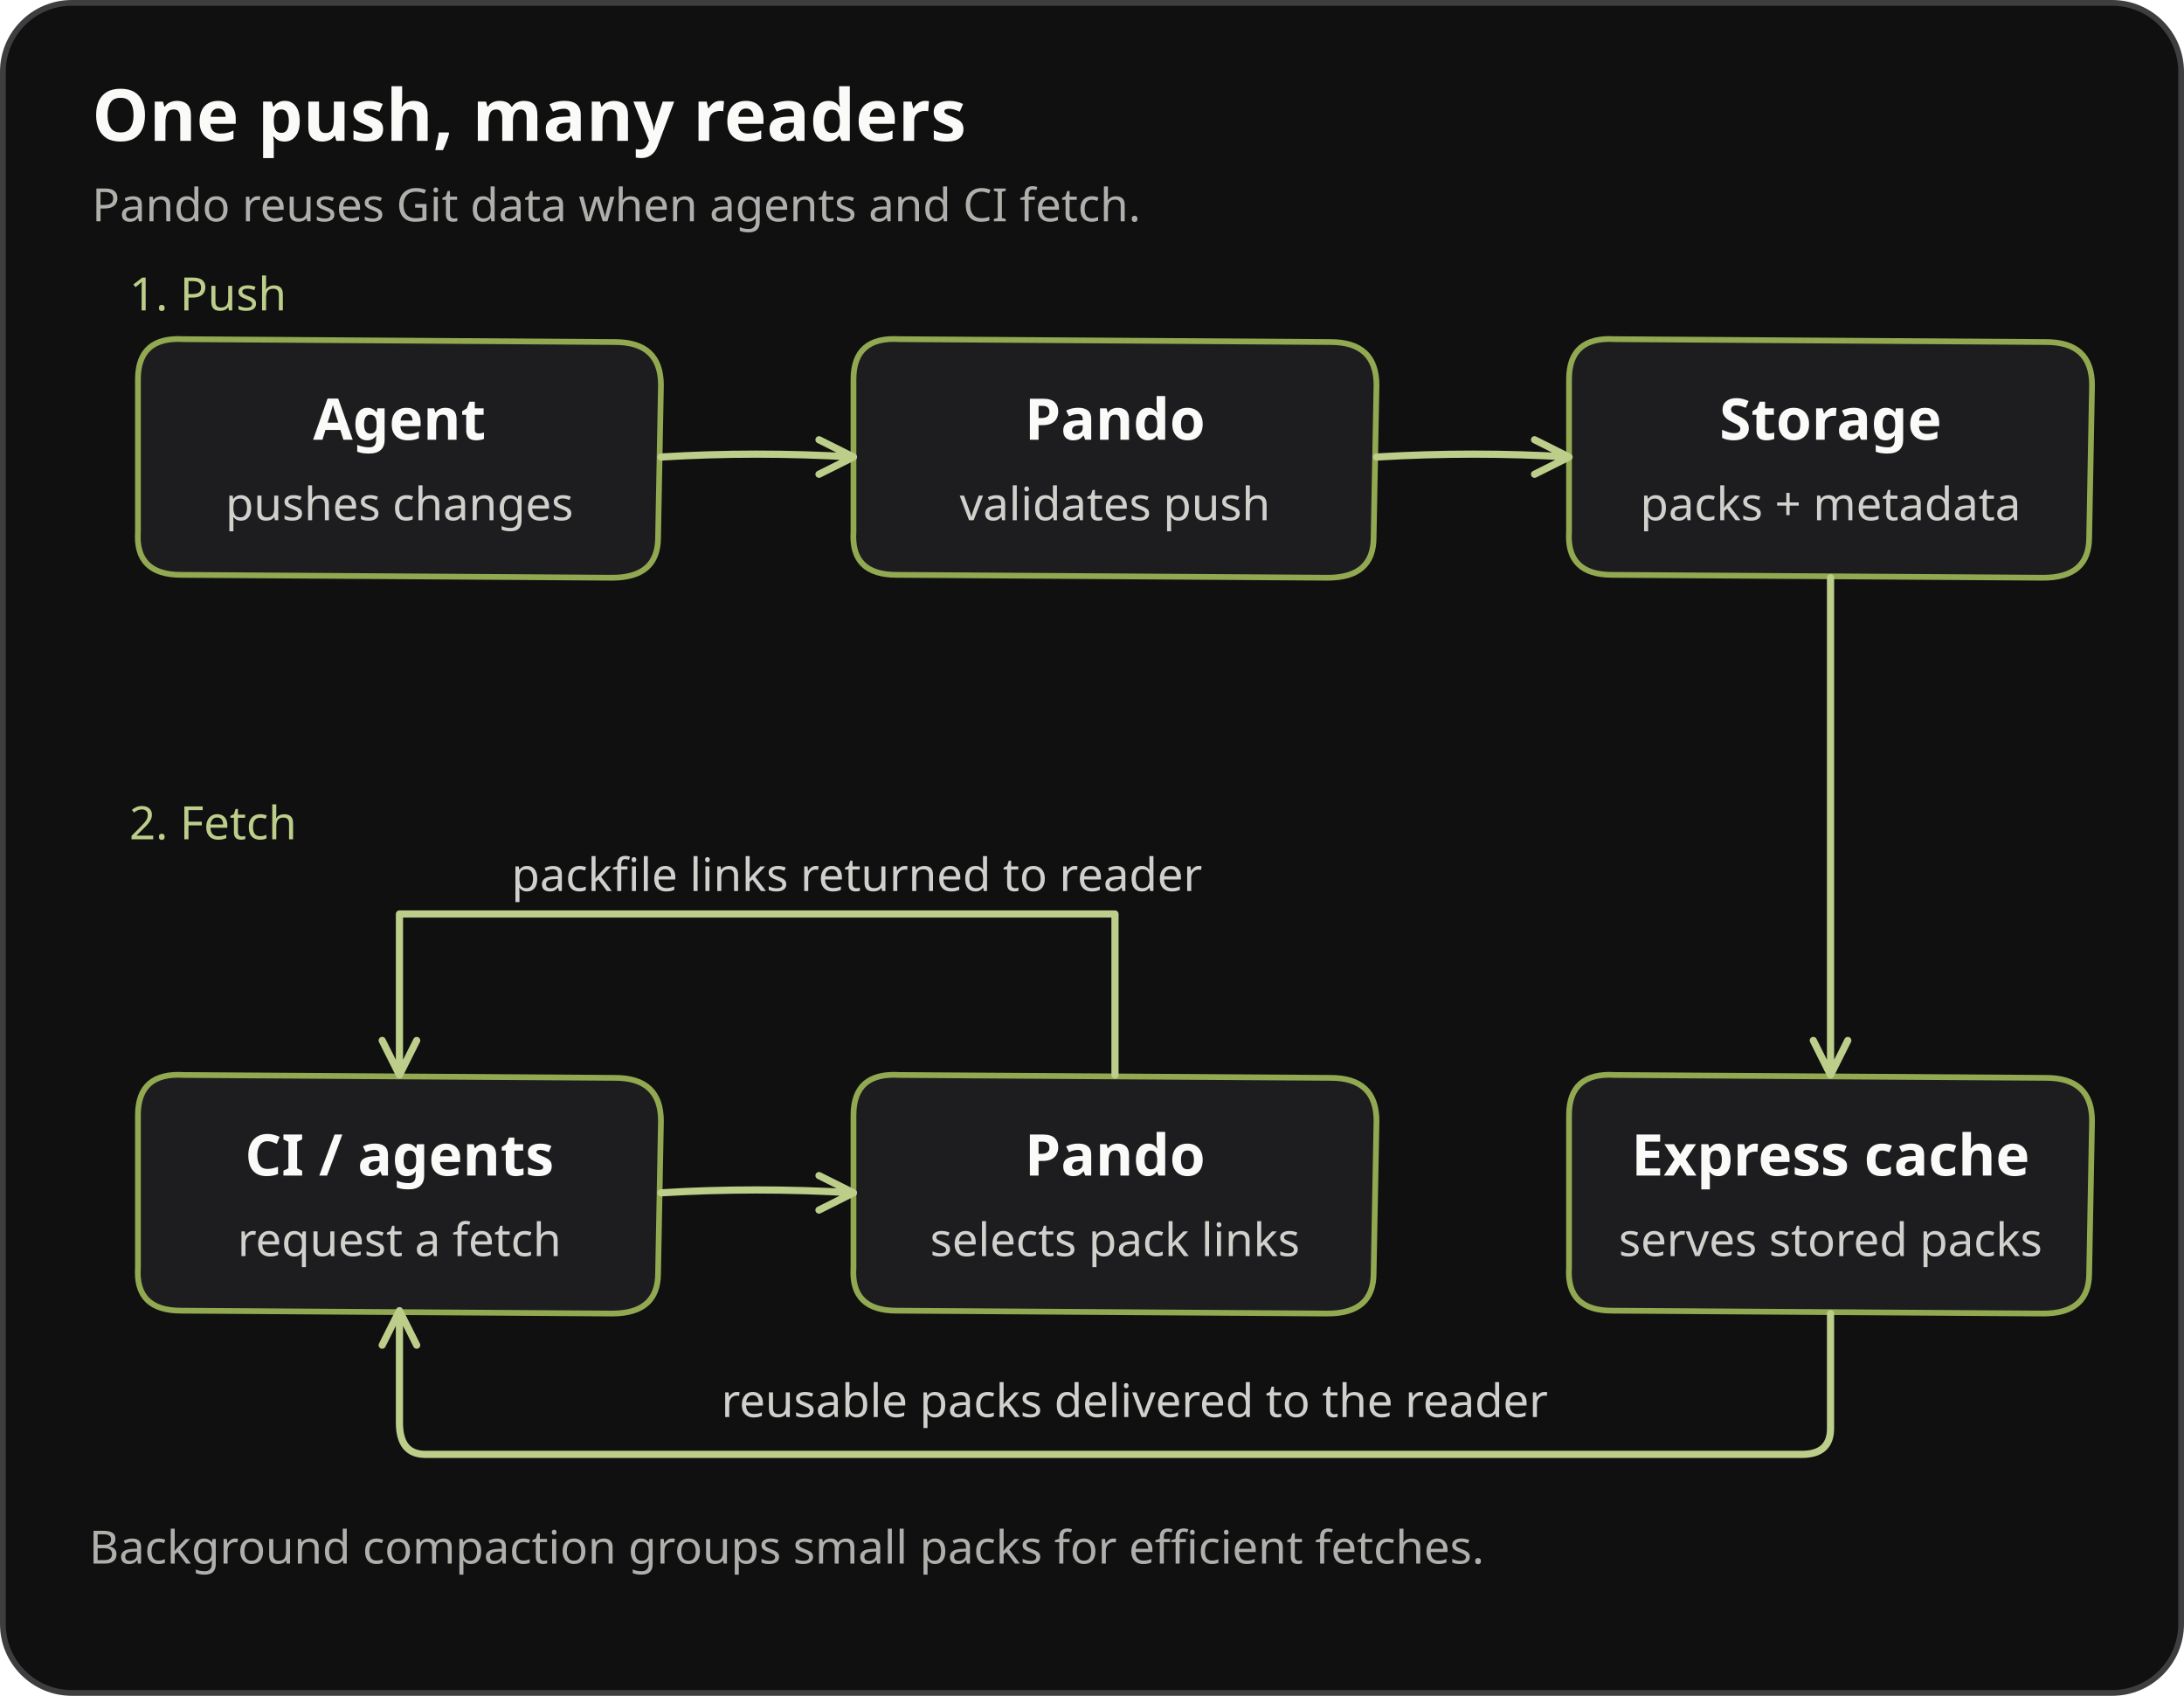
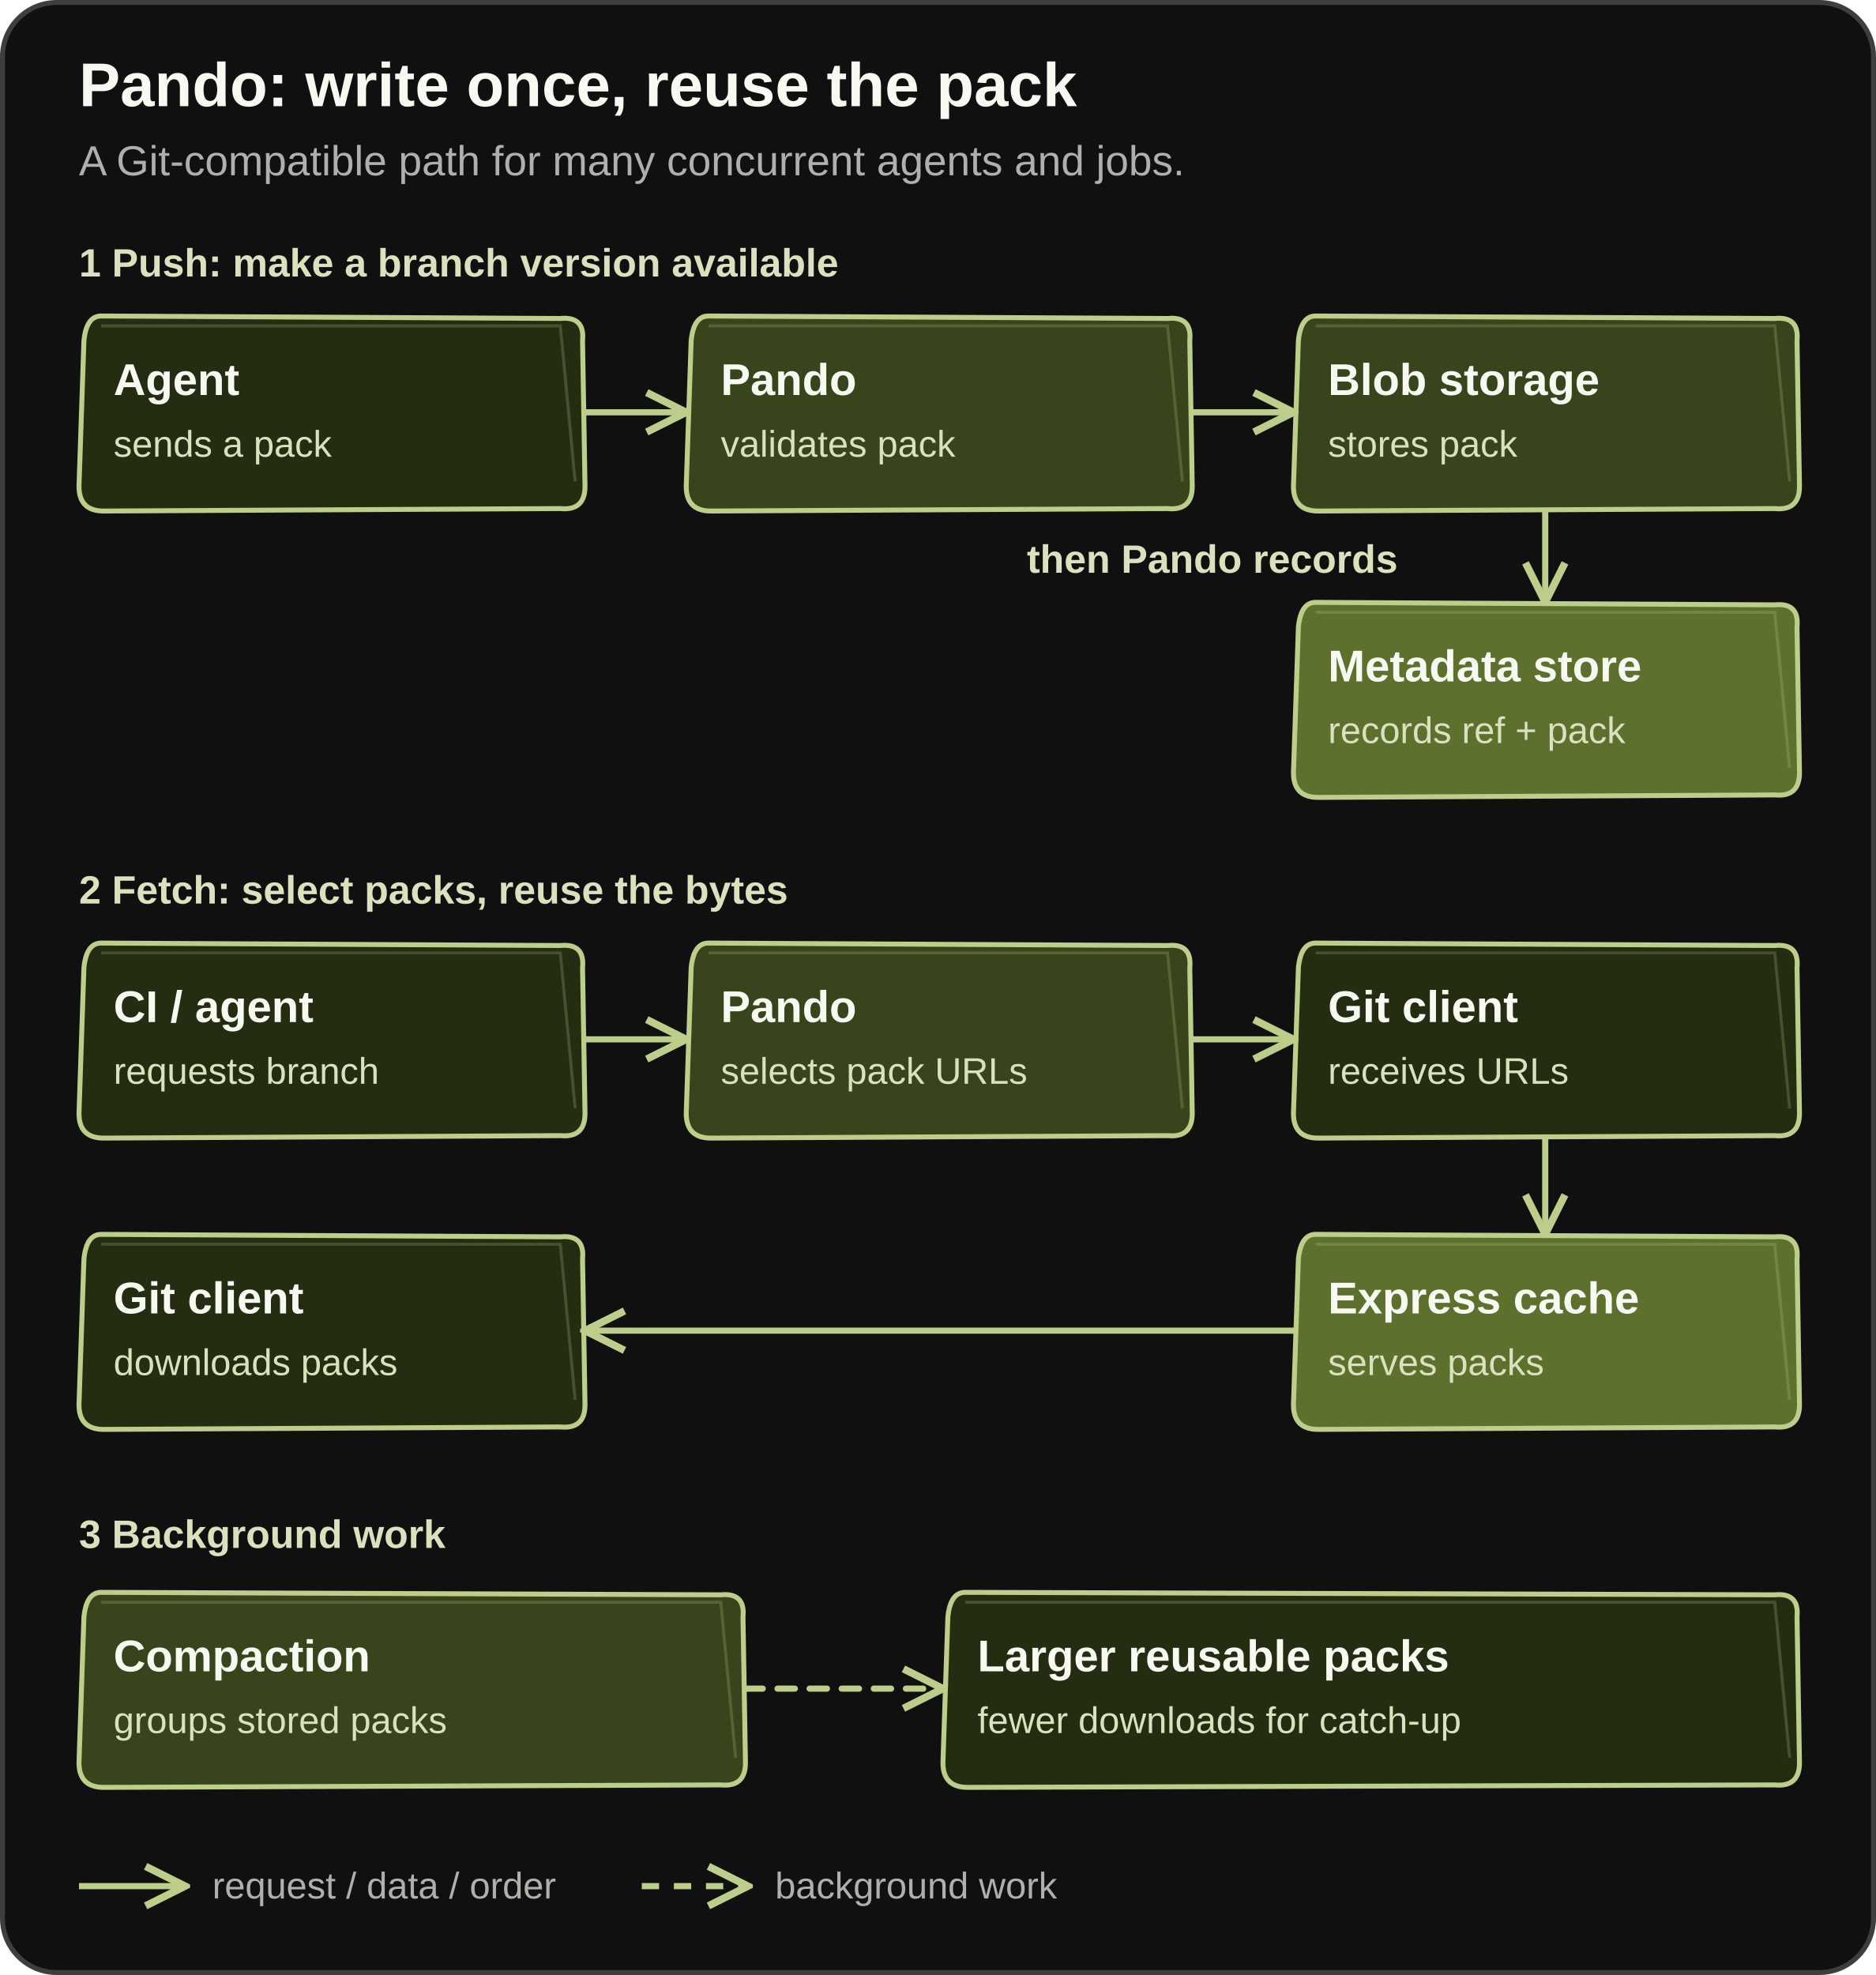
- <svg xmlns="http://www.w3.org/2000/svg" viewBox="0 0 760 590" role="img" aria-labelledby="title desc">
-   <rect x="1" y="1" width="758" height="588" rx="24" fill="#101011" stroke="#3e3e41" stroke-width="2" />
-   <g font-family="Trebuchet MS, sans-serif" fill="#fafaf8">
-     <text x="32" y="49" font-size="25" font-weight="bold">One push, many readers</text>
-     <text x="32" y="77" font-size="16" fill="#afafac">Pando reuses Git data when agents and CI fetch.</text>
-   </g>
-   <g fill="#1d1d1f" stroke="#92a951" stroke-width="2" stroke-linejoin="round" stroke-linecap="round">
-     <path d="M48 132 Q48 117 64 118 L214 119 Q230 119 230 134 L229 187 Q229 201 213 201 L63 200 Q47 200 48 185 Z" />
-     <path d="M297 132 Q297 117 313 118 L463 119 Q479 119 479 134 L478 187 Q478 201 462 201 L312 200 Q296 200 297 185 Z" />
-     <path d="M546 132 Q546 117 562 118 L712 119 Q728 119 728 134 L727 187 Q727 201 711 201 L561 200 Q545 200 546 185 Z" />
-     <path d="M48 388 Q48 373 64 374 L214 375 Q230 375 230 390 L229 443 Q229 457 213 457 L63 456 Q47 456 48 441 Z" />
-     <path d="M297 388 Q297 373 313 374 L463 375 Q479 375 479 390 L478 443 Q478 457 462 457 L312 456 Q296 456 297 441 Z" />
-     <path d="M546 388 Q546 373 562 374 L712 375 Q728 375 728 390 L727 443 Q727 457 711 457 L561 456 Q545 456 546 441 Z" />
-   </g>
-   <g font-family="Trebuchet MS, sans-serif" text-anchor="middle" fill="#fafaf8">
-     <text x="139" y="153" font-size="20" font-weight="bold">Agent</text>
-     <text x="139" y="181" font-size="16" fill="#d0d0cd">pushes changes</text>
-     <text x="388" y="153" font-size="20" font-weight="bold">Pando</text>
-     <text x="388" y="181" font-size="16" fill="#d0d0cd">validates push</text>
-     <text x="637" y="153" font-size="20" font-weight="bold">Storage</text>
-     <text x="637" y="181" font-size="16" fill="#d0d0cd">packs + metadata</text>
-     <text x="139" y="409" font-size="20" font-weight="bold">CI / agents</text>
-     <text x="139" y="437" font-size="16" fill="#d0d0cd">request a fetch</text>
-     <text x="388" y="409" font-size="20" font-weight="bold">Pando</text>
-     <text x="388" y="437" font-size="16" fill="#d0d0cd">selects pack links</text>
-     <text x="637" y="409" font-size="20" font-weight="bold">Express cache</text>
-     <text x="637" y="437" font-size="16" fill="#d0d0cd">serves stored packs</text>
-   </g>
-   <g fill="none" stroke="#bdce8a" stroke-width="2.5" stroke-linecap="round" stroke-linejoin="round">
-     <path d="M230 159 Q263 157 297 159 M285 153 L297 159 L285 165" />
-     <path d="M479 159 Q513 157 546 159 M534 153 L546 159 L534 165" />
-     <path d="M230 415 Q263 413 297 415 M285 409 L297 415 L285 421" />
-     <path d="M388 374 L388 318 L139 318 L139 374 M133 362 L139 374 L145 362" />
-     <path d="M637 201 L637 374 M631 362 L637 374 L643 362" />
-     <path d="M637 457 L637 497 Q637 506 627 506 L148 506 Q139 506 139 495 L139 456 M133 468 L139 456 L145 468" />
-   </g>
-   <g font-family="Trebuchet MS, sans-serif" font-size="16" fill="#bdce8a">
-     <text x="45" y="108">1. Push</text>
-     <text x="45" y="292">2. Fetch</text>
-     <text x="178" y="310" fill="#d0d0cd">packfile links returned to reader</text>
-     <text x="31" y="544" fill="#afafac">Background compaction groups small packs for efficient fetches.</text>
-     <text x="251" y="493" fill="#d0d0cd">reusable packs delivered to the reader</text>
-   </g>
+ <svg xmlns="http://www.w3.org/2000/svg" width="760" height="800" viewBox="0 0 760 800" role="img" aria-labelledby="title desc">
+   <defs>
+     <marker id="arr" viewBox="0 0 10 10" refX="9" refY="5" markerWidth="8" markerHeight="8" orient="auto">
+       <path d="M1 1 L9 5 L1 9" fill="none" stroke="#bdce8a" stroke-width="1.5" />
+     </marker>
+   </defs>
+   <rect x="1" y="1" width="758" height="798" rx="22" fill="#101011" stroke="#3e3e41" stroke-width="2" />
+   <style>text{font-family:Arial,sans-serif} .title{fill:#f8faf2;font-size:25px;font-weight:700} .subtitle{fill:#afafac;font-size:17px} .cardtitle{fill:#f8faf2;font-size:18px;font-weight:700} .cardbody{fill:#d9e2bd;font-size:15px} .label{fill:#d9e2bd;font-size:16px;font-weight:700} .legend{fill:#afafac;font-size:15px}</style>
+   <text x="32" y="43" class="title">Pando: write once, reuse the pack</text>
+   <text x="32" y="71" class="subtitle">A Git-compatible path for many concurrent agents and jobs.</text>
+   <text x="32" y="112" class="label">1  Push: make a branch version available</text>
+   <path d="M41 128 Q35 128 34 138 L32 197 Q32 207 42 207 L227 206 Q237 207 237 197 L236 138 Q237 128 227 129 Z" fill="#242c12" stroke="#bdce8a" stroke-width="2" stroke-linejoin="round" />
+   <path d="M41 132 L227 132 L233 195" fill="none" opacity=".23" stroke="#bdce8a" stroke-width="1.2" />
+   <text x="46" y="160" class="cardtitle">Agent</text>
+   <text x="46" y="185" class="cardbody">sends a pack</text>
+   <path d="M287 128 Q281 128 280 138 L278 197 Q278 207 288 207 L473 206 Q483 207 483 197 L482 138 Q483 128 473 129 Z" fill="#38441b" stroke="#bdce8a" stroke-width="2" stroke-linejoin="round" />
+   <path d="M287 132 L473 132 L479 195" fill="none" opacity=".23" stroke="#bdce8a" stroke-width="1.2" />
+   <text x="292" y="160" class="cardtitle">Pando</text>
+   <text x="292" y="185" class="cardbody">validates pack</text>
+   <path d="M533 128 Q527 128 526 138 L524 197 Q524 207 534 207 L719 206 Q729 207 729 197 L728 138 Q729 128 719 129 Z" fill="#38441b" stroke="#bdce8a" stroke-width="2" stroke-linejoin="round" />
+   <path d="M533 132 L719 132 L725 195" fill="none" opacity=".23" stroke="#bdce8a" stroke-width="1.2" />
+   <text x="538" y="160" class="cardtitle">Blob storage</text>
+   <text x="538" y="185" class="cardbody">stores pack</text>
+   <path d="M237 167 L278 167" fill="none" stroke="#bdce8a" stroke-width="2.5" stroke-linejoin="round" stroke-linecap="round" marker-end="url(#arr)" />
+   <path d="M483 167 L524 167" fill="none" stroke="#bdce8a" stroke-width="2.5" stroke-linejoin="round" stroke-linecap="round" marker-end="url(#arr)" />
+   <path d="M626 207 L626 244" fill="none" stroke="#bdce8a" stroke-width="2.5" stroke-linejoin="round" stroke-linecap="round" marker-end="url(#arr)" />
+   <text x="416" y="232" class="label">then Pando records</text>
+   <path d="M533 244 Q527 244 526 254 L524 313 Q524 323 534 323 L719 322 Q729 323 729 313 L728 254 Q729 244 719 245 Z" fill="#5d702d" stroke="#bdce8a" stroke-width="2" stroke-linejoin="round" />
+   <path d="M533 248 L719 248 L725 311" fill="none" opacity=".23" stroke="#bdce8a" stroke-width="1.2" />
+   <text x="538" y="276" class="cardtitle">Metadata store</text>
+   <text x="538" y="301" class="cardbody">records ref + pack</text>
+   <text x="32" y="366" class="label">2  Fetch: select packs, reuse the bytes</text>
+   <path d="M41 382 Q35 382 34 392 L32 451 Q32 461 42 461 L227 460 Q237 461 237 451 L236 392 Q237 382 227 383 Z" fill="#242c12" stroke="#bdce8a" stroke-width="2" stroke-linejoin="round" />
+   <path d="M41 386 L227 386 L233 449" fill="none" opacity=".23" stroke="#bdce8a" stroke-width="1.2" />
+   <text x="46" y="414" class="cardtitle">CI / agent</text>
+   <text x="46" y="439" class="cardbody">requests branch</text>
+   <path d="M287 382 Q281 382 280 392 L278 451 Q278 461 288 461 L473 460 Q483 461 483 451 L482 392 Q483 382 473 383 Z" fill="#38441b" stroke="#bdce8a" stroke-width="2" stroke-linejoin="round" />
+   <path d="M287 386 L473 386 L479 449" fill="none" opacity=".23" stroke="#bdce8a" stroke-width="1.2" />
+   <text x="292" y="414" class="cardtitle">Pando</text>
+   <text x="292" y="439" class="cardbody">selects pack URLs</text>
+   <path d="M533 382 Q527 382 526 392 L524 451 Q524 461 534 461 L719 460 Q729 461 729 451 L728 392 Q729 382 719 383 Z" fill="#242c12" stroke="#bdce8a" stroke-width="2" stroke-linejoin="round" />
+   <path d="M533 386 L719 386 L725 449" fill="none" opacity=".23" stroke="#bdce8a" stroke-width="1.2" />
+   <text x="538" y="414" class="cardtitle">Git client</text>
+   <text x="538" y="439" class="cardbody">receives URLs</text>
+   <path d="M237 421 L278 421" fill="none" stroke="#bdce8a" stroke-width="2.5" stroke-linejoin="round" stroke-linecap="round" marker-end="url(#arr)" />
+   <path d="M483 421 L524 421" fill="none" stroke="#bdce8a" stroke-width="2.5" stroke-linejoin="round" stroke-linecap="round" marker-end="url(#arr)" />
+   <path d="M626 461 L626 500" fill="none" stroke="#bdce8a" stroke-width="2.5" stroke-linejoin="round" stroke-linecap="round" marker-end="url(#arr)" />
+   <path d="M533 500 Q527 500 526 510 L524 569 Q524 579 534 579 L719 578 Q729 579 729 569 L728 510 Q729 500 719 501 Z" fill="#5d702d" stroke="#bdce8a" stroke-width="2" stroke-linejoin="round" />
+   <path d="M533 504 L719 504 L725 567" fill="none" opacity=".23" stroke="#bdce8a" stroke-width="1.2" />
+   <text x="538" y="532" class="cardtitle">Express cache</text>
+   <text x="538" y="557" class="cardbody">serves packs</text>
+   <path d="M41 500 Q35 500 34 510 L32 569 Q32 579 42 579 L227 578 Q237 579 237 569 L236 510 Q237 500 227 501 Z" fill="#242c12" stroke="#bdce8a" stroke-width="2" stroke-linejoin="round" />
+   <path d="M41 504 L227 504 L233 567" fill="none" opacity=".23" stroke="#bdce8a" stroke-width="1.2" />
+   <text x="46" y="532" class="cardtitle">Git client</text>
+   <text x="46" y="557" class="cardbody">downloads packs</text>
+   <path d="M524 539 L237 539" fill="none" stroke="#bdce8a" stroke-width="2.5" stroke-linejoin="round" stroke-linecap="round" marker-end="url(#arr)" />
+   <text x="32" y="627" class="label">3  Background work</text>
+   <path d="M41 645 Q35 645 34 655 L32 714 Q32 724 42 724 L292 723 Q302 724 302 714 L301 655 Q302 645 292 646 Z" fill="#38441b" stroke="#bdce8a" stroke-width="2" stroke-linejoin="round" />
+   <path d="M41 649 L292 649 L298 712" fill="none" opacity=".23" stroke="#bdce8a" stroke-width="1.2" />
+   <text x="46" y="677" class="cardtitle">Compaction</text>
+   <text x="46" y="702" class="cardbody">groups stored packs</text>
+   <path d="M302 684 L382 684" fill="none" stroke="#bdce8a" stroke-width="2.5" stroke-linejoin="round" stroke-linecap="round" stroke-dasharray="7 6" marker-end="url(#arr)" />
+   <path d="M391 645 Q385 645 384 655 L382 714 Q382 724 392 724 L719 723 Q729 724 729 714 L728 655 Q729 645 719 646 Z" fill="#242c12" stroke="#bdce8a" stroke-width="2" stroke-linejoin="round" />
+   <path d="M391 649 L719 649 L725 712" fill="none" opacity=".23" stroke="#bdce8a" stroke-width="1.2" />
+   <text x="396" y="677" class="cardtitle">Larger reusable packs</text>
+   <text x="396" y="702" class="cardbody">fewer downloads for catch-up</text>
+   <path d="M32 764 L75 764" stroke="#bdce8a" stroke-width="2.5" marker-end="url(#arr)" />
+   <text x="86" y="769" class="legend">request / data / order</text>
+   <path d="M260 764 L303 764" stroke="#bdce8a" stroke-width="2.5" stroke-dasharray="7 6" marker-end="url(#arr)" />
+   <text x="314" y="769" class="legend">background work</text>
</svg>
